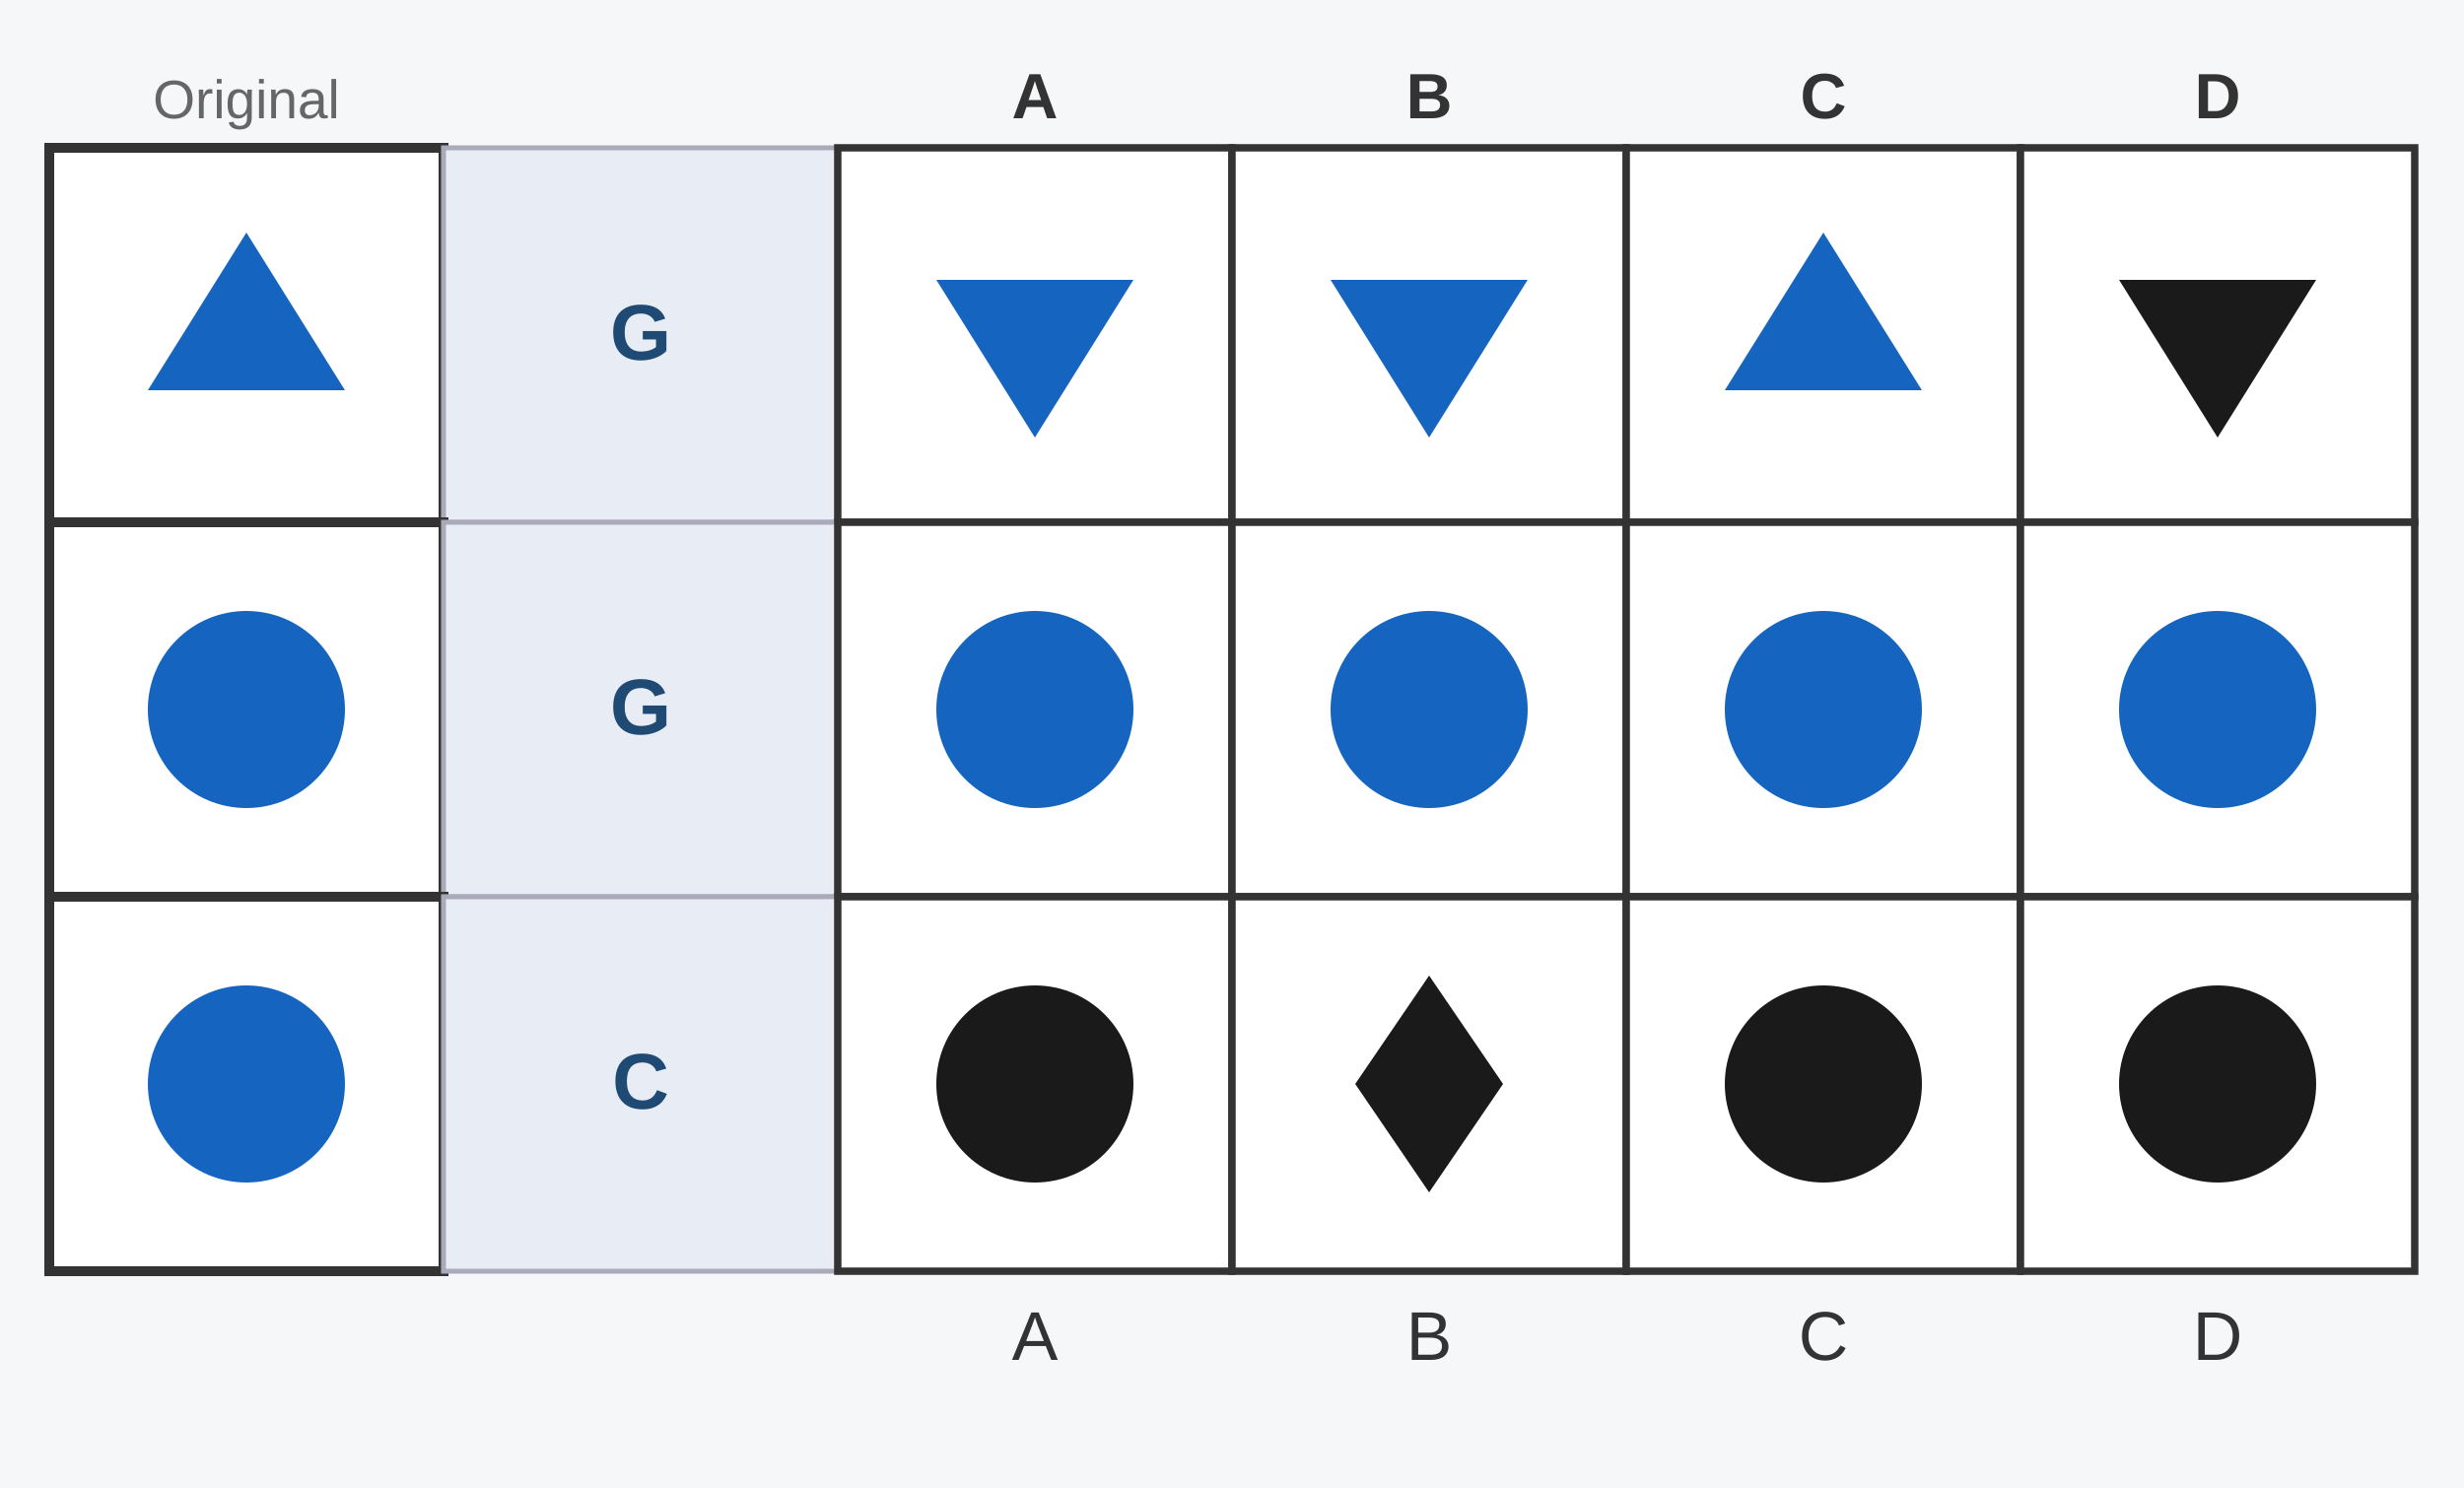
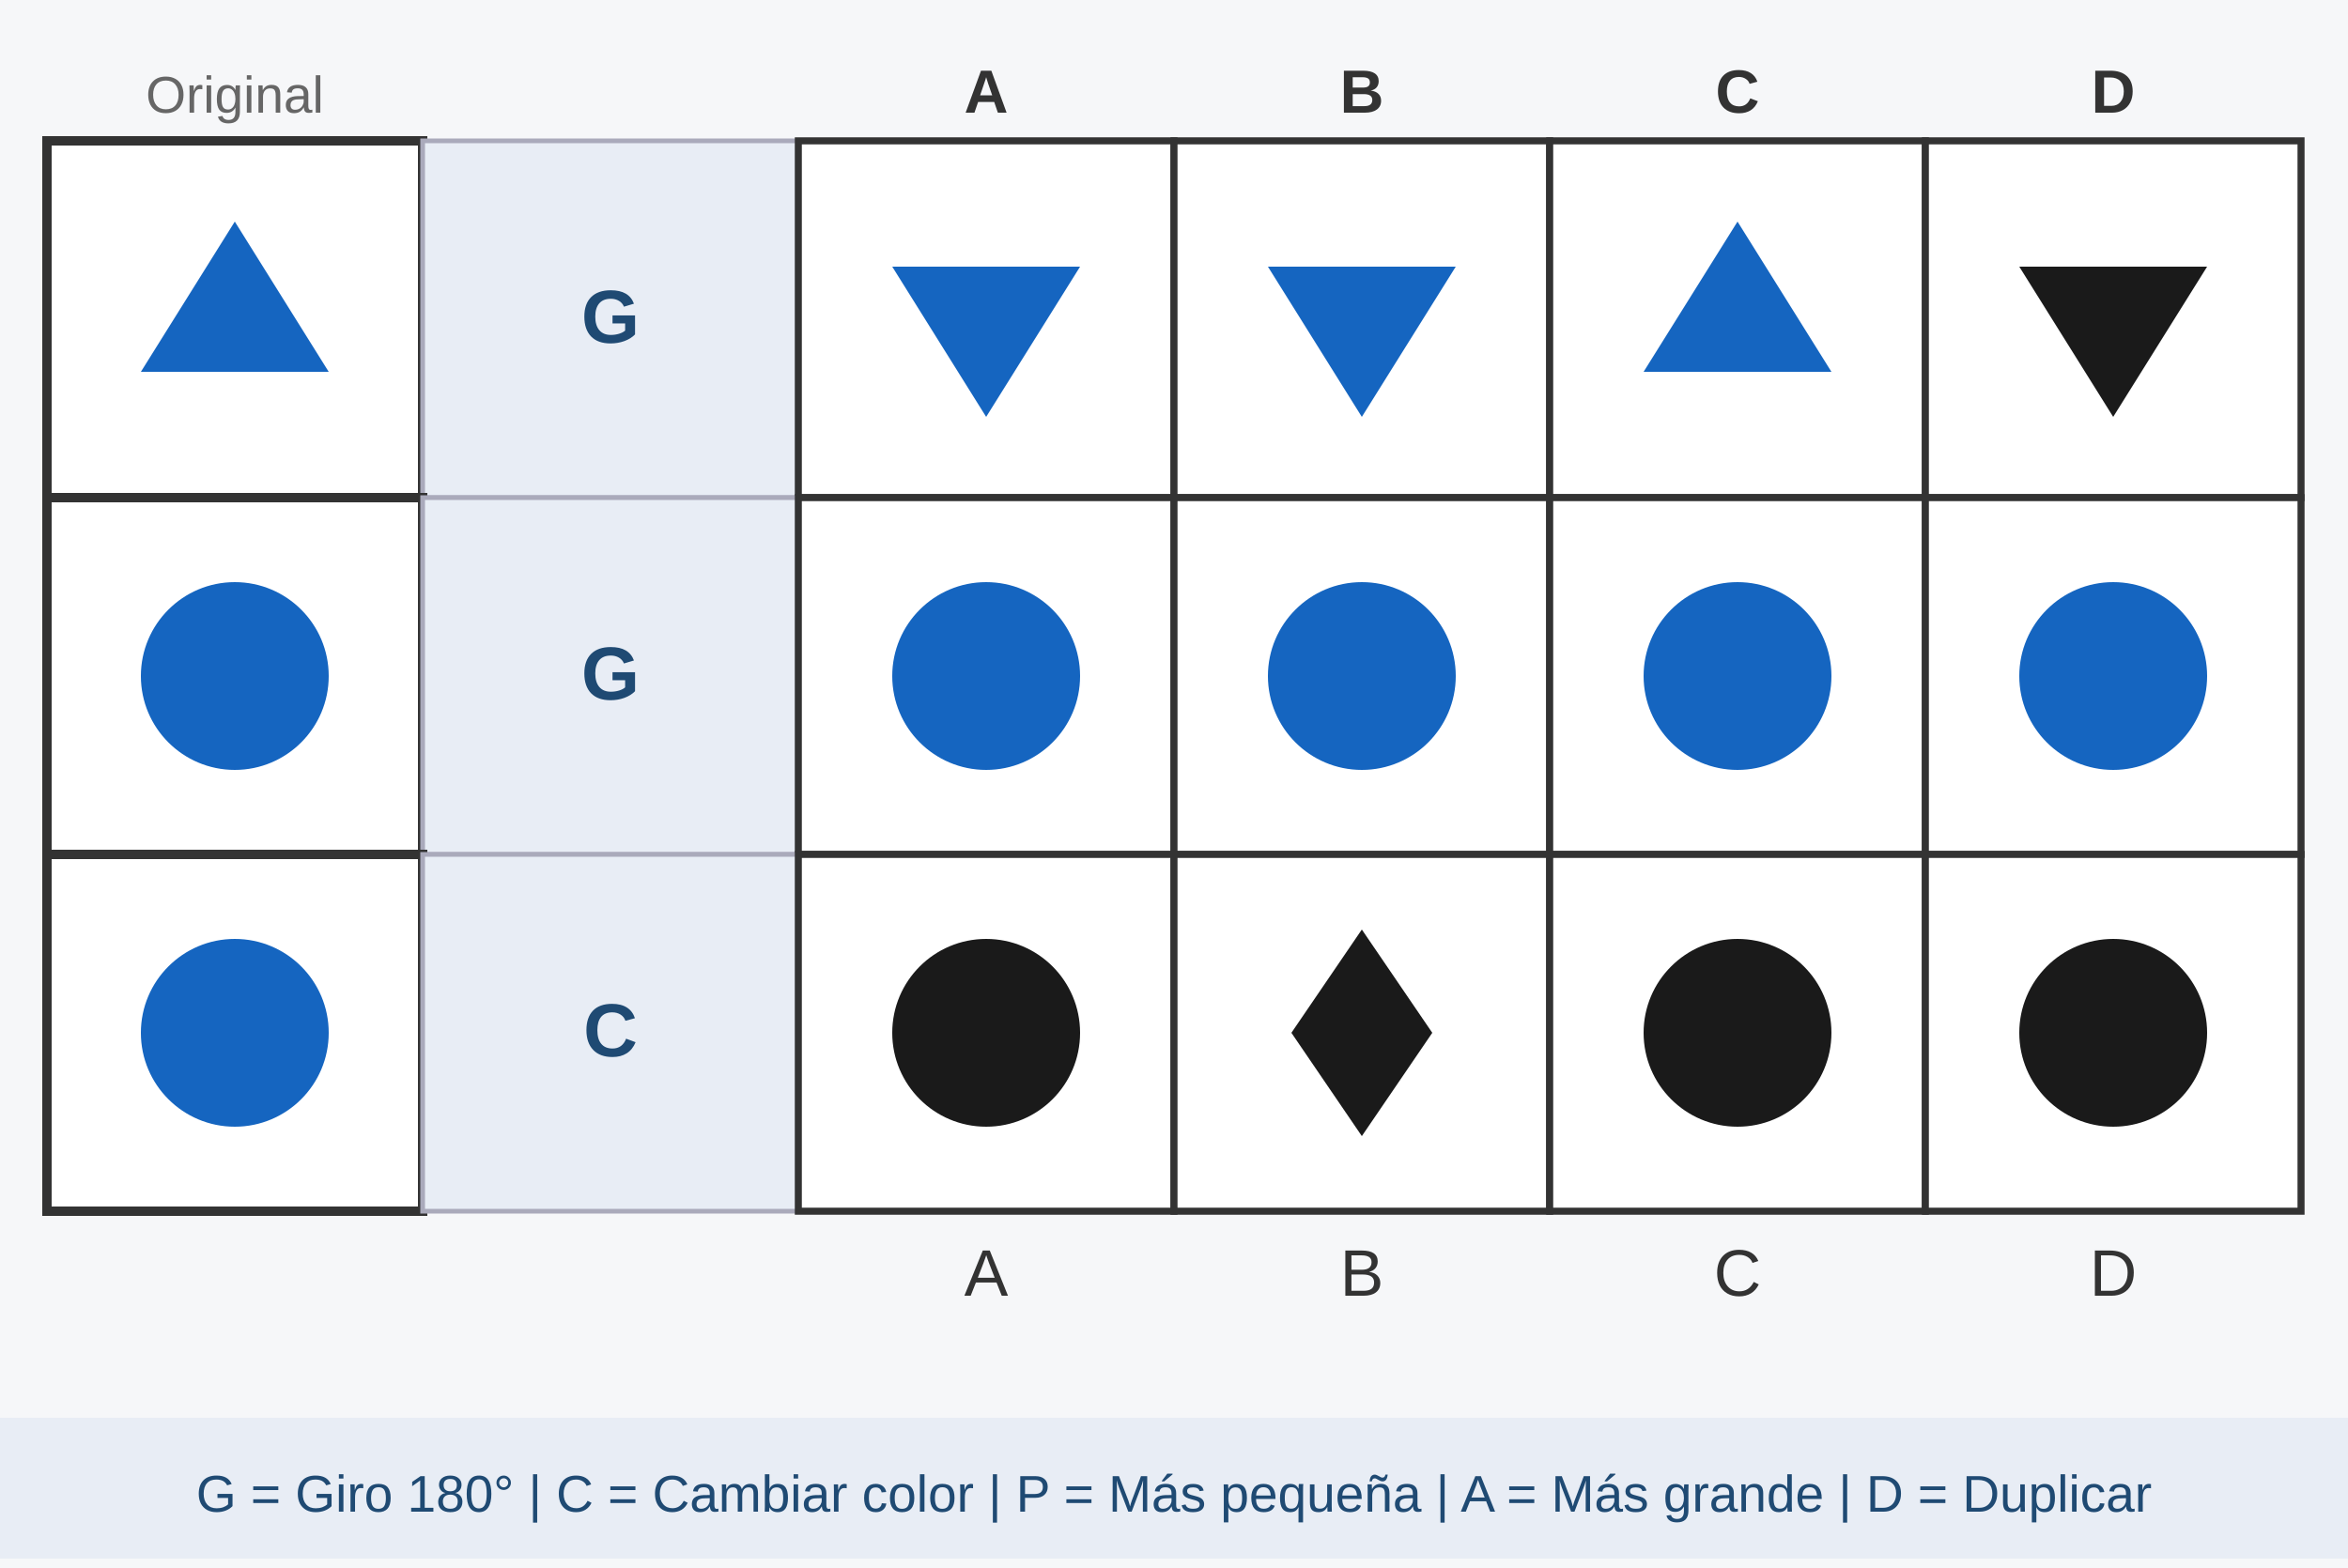
- <svg xmlns="http://www.w3.org/2000/svg" width="500" height="302" viewBox="0 0 500 302" font-family="Arial,sans-serif">
+ <svg xmlns="http://www.w3.org/2000/svg" width="500" height="334" viewBox="0 0 500 334" font-family="Arial,sans-serif">
  <rect width="100%" height="100%" fill="#f6f7f9" />
  <text x="50" y="24" font-size="11" fill="#666" text-anchor="middle">Original</text>
  <text x="210" y="24" font-size="13" font-weight="700" fill="#333" text-anchor="middle">A</text>
  <text x="290" y="24" font-size="13" font-weight="700" fill="#333" text-anchor="middle">B</text>
  <text x="370" y="24" font-size="13" font-weight="700" fill="#333" text-anchor="middle">C</text>
  <text x="450" y="24" font-size="13" font-weight="700" fill="#333" text-anchor="middle">D</text>
  <rect x="10" y="30" width="80" height="76" fill="white" stroke="#333" stroke-width="2" />
  <polygon points="50.0,47.2 30.0,79.2 70.0,79.2" fill="#1565C0" />
  <rect x="90" y="30" width="80" height="76" fill="#e8edf5" stroke="#aab" stroke-width="1" />
  <text x="130" y="73" font-size="16" font-weight="700" fill="#1f4a73" text-anchor="middle">G</text>
  <rect x="170" y="30" width="80" height="76" fill="white" stroke="#333" stroke-width="1.5" />
  <polygon points="210.0,88.8 190.0,56.8 230.0,56.8" fill="#1565C0" />
  <rect x="250" y="30" width="80" height="76" fill="white" stroke="#333" stroke-width="1.5" />
  <polygon points="290.0,88.8 270.0,56.8 310.0,56.8" fill="#1565C0" />
  <rect x="330" y="30" width="80" height="76" fill="white" stroke="#333" stroke-width="1.5" />
  <polygon points="370.0,47.2 350.0,79.2 390.0,79.2" fill="#1565C0" />
  <rect x="410" y="30" width="80" height="76" fill="white" stroke="#333" stroke-width="1.5" />
  <polygon points="450.0,88.8 430.0,56.8 470.0,56.8" fill="#1a1a1a" />
  <rect x="10" y="106" width="80" height="76" fill="white" stroke="#333" stroke-width="2" />
  <circle cx="50.0" cy="144.0" r="20.0" fill="#1565C0" />
  <rect x="90" y="106" width="80" height="76" fill="#e8edf5" stroke="#aab" stroke-width="1" />
  <text x="130" y="149" font-size="16" font-weight="700" fill="#1f4a73" text-anchor="middle">G</text>
  <rect x="170" y="106" width="80" height="76" fill="white" stroke="#333" stroke-width="1.5" />
  <circle cx="210.0" cy="144.0" r="20.0" fill="#1565C0" />
  <rect x="250" y="106" width="80" height="76" fill="white" stroke="#333" stroke-width="1.5" />
  <circle cx="290.0" cy="144.0" r="20.0" fill="#1565C0" />
  <rect x="330" y="106" width="80" height="76" fill="white" stroke="#333" stroke-width="1.5" />
  <circle cx="370.0" cy="144.0" r="20.0" fill="#1565C0" />
  <rect x="410" y="106" width="80" height="76" fill="white" stroke="#333" stroke-width="1.5" />
  <circle cx="450.0" cy="144.0" r="20.0" fill="#1565C0" />
  <rect x="10" y="182" width="80" height="76" fill="white" stroke="#333" stroke-width="2" />
  <circle cx="50.0" cy="220.0" r="20.0" fill="#1565C0" />
  <rect x="90" y="182" width="80" height="76" fill="#e8edf5" stroke="#aab" stroke-width="1" />
  <text x="130" y="225" font-size="16" font-weight="700" fill="#1f4a73" text-anchor="middle">C</text>
  <rect x="170" y="182" width="80" height="76" fill="white" stroke="#333" stroke-width="1.5" />
  <circle cx="210.0" cy="220.0" r="20.0" fill="#1a1a1a" />
  <rect x="250" y="182" width="80" height="76" fill="white" stroke="#333" stroke-width="1.5" />
  <polygon points="290.0,198.0 305.0,220.0 290.0,242.0 275.0,220.0" fill="#1a1a1a" />
  <rect x="330" y="182" width="80" height="76" fill="white" stroke="#333" stroke-width="1.5" />
  <circle cx="370.0" cy="220.0" r="20.0" fill="#1a1a1a" />
  <rect x="410" y="182" width="80" height="76" fill="white" stroke="#333" stroke-width="1.5" />
  <circle cx="450.0" cy="220.0" r="20.0" fill="#1a1a1a" />
  <text x="210" y="276" font-size="14" font-weight="normal" fill="#333" text-anchor="middle">A</text>
  <text x="290" y="276" font-size="14" font-weight="normal" fill="#333" text-anchor="middle">B</text>
  <text x="370" y="276" font-size="14" font-weight="normal" fill="#333" text-anchor="middle">C</text>
  <text x="450" y="276" font-size="14" font-weight="normal" fill="#333" text-anchor="middle">D</text>
+   <rect x="0" y="302" width="500" height="30" fill="#e8edf5" />
+   <text x="250" y="322" font-size="11" fill="#1f4a73" text-anchor="middle" font-family="Arial,sans-serif">G = Giro 180°  |  C = Cambiar color  |  P = Más pequeña  |  A = Más grande  |  D = Duplicar</text>
</svg>
